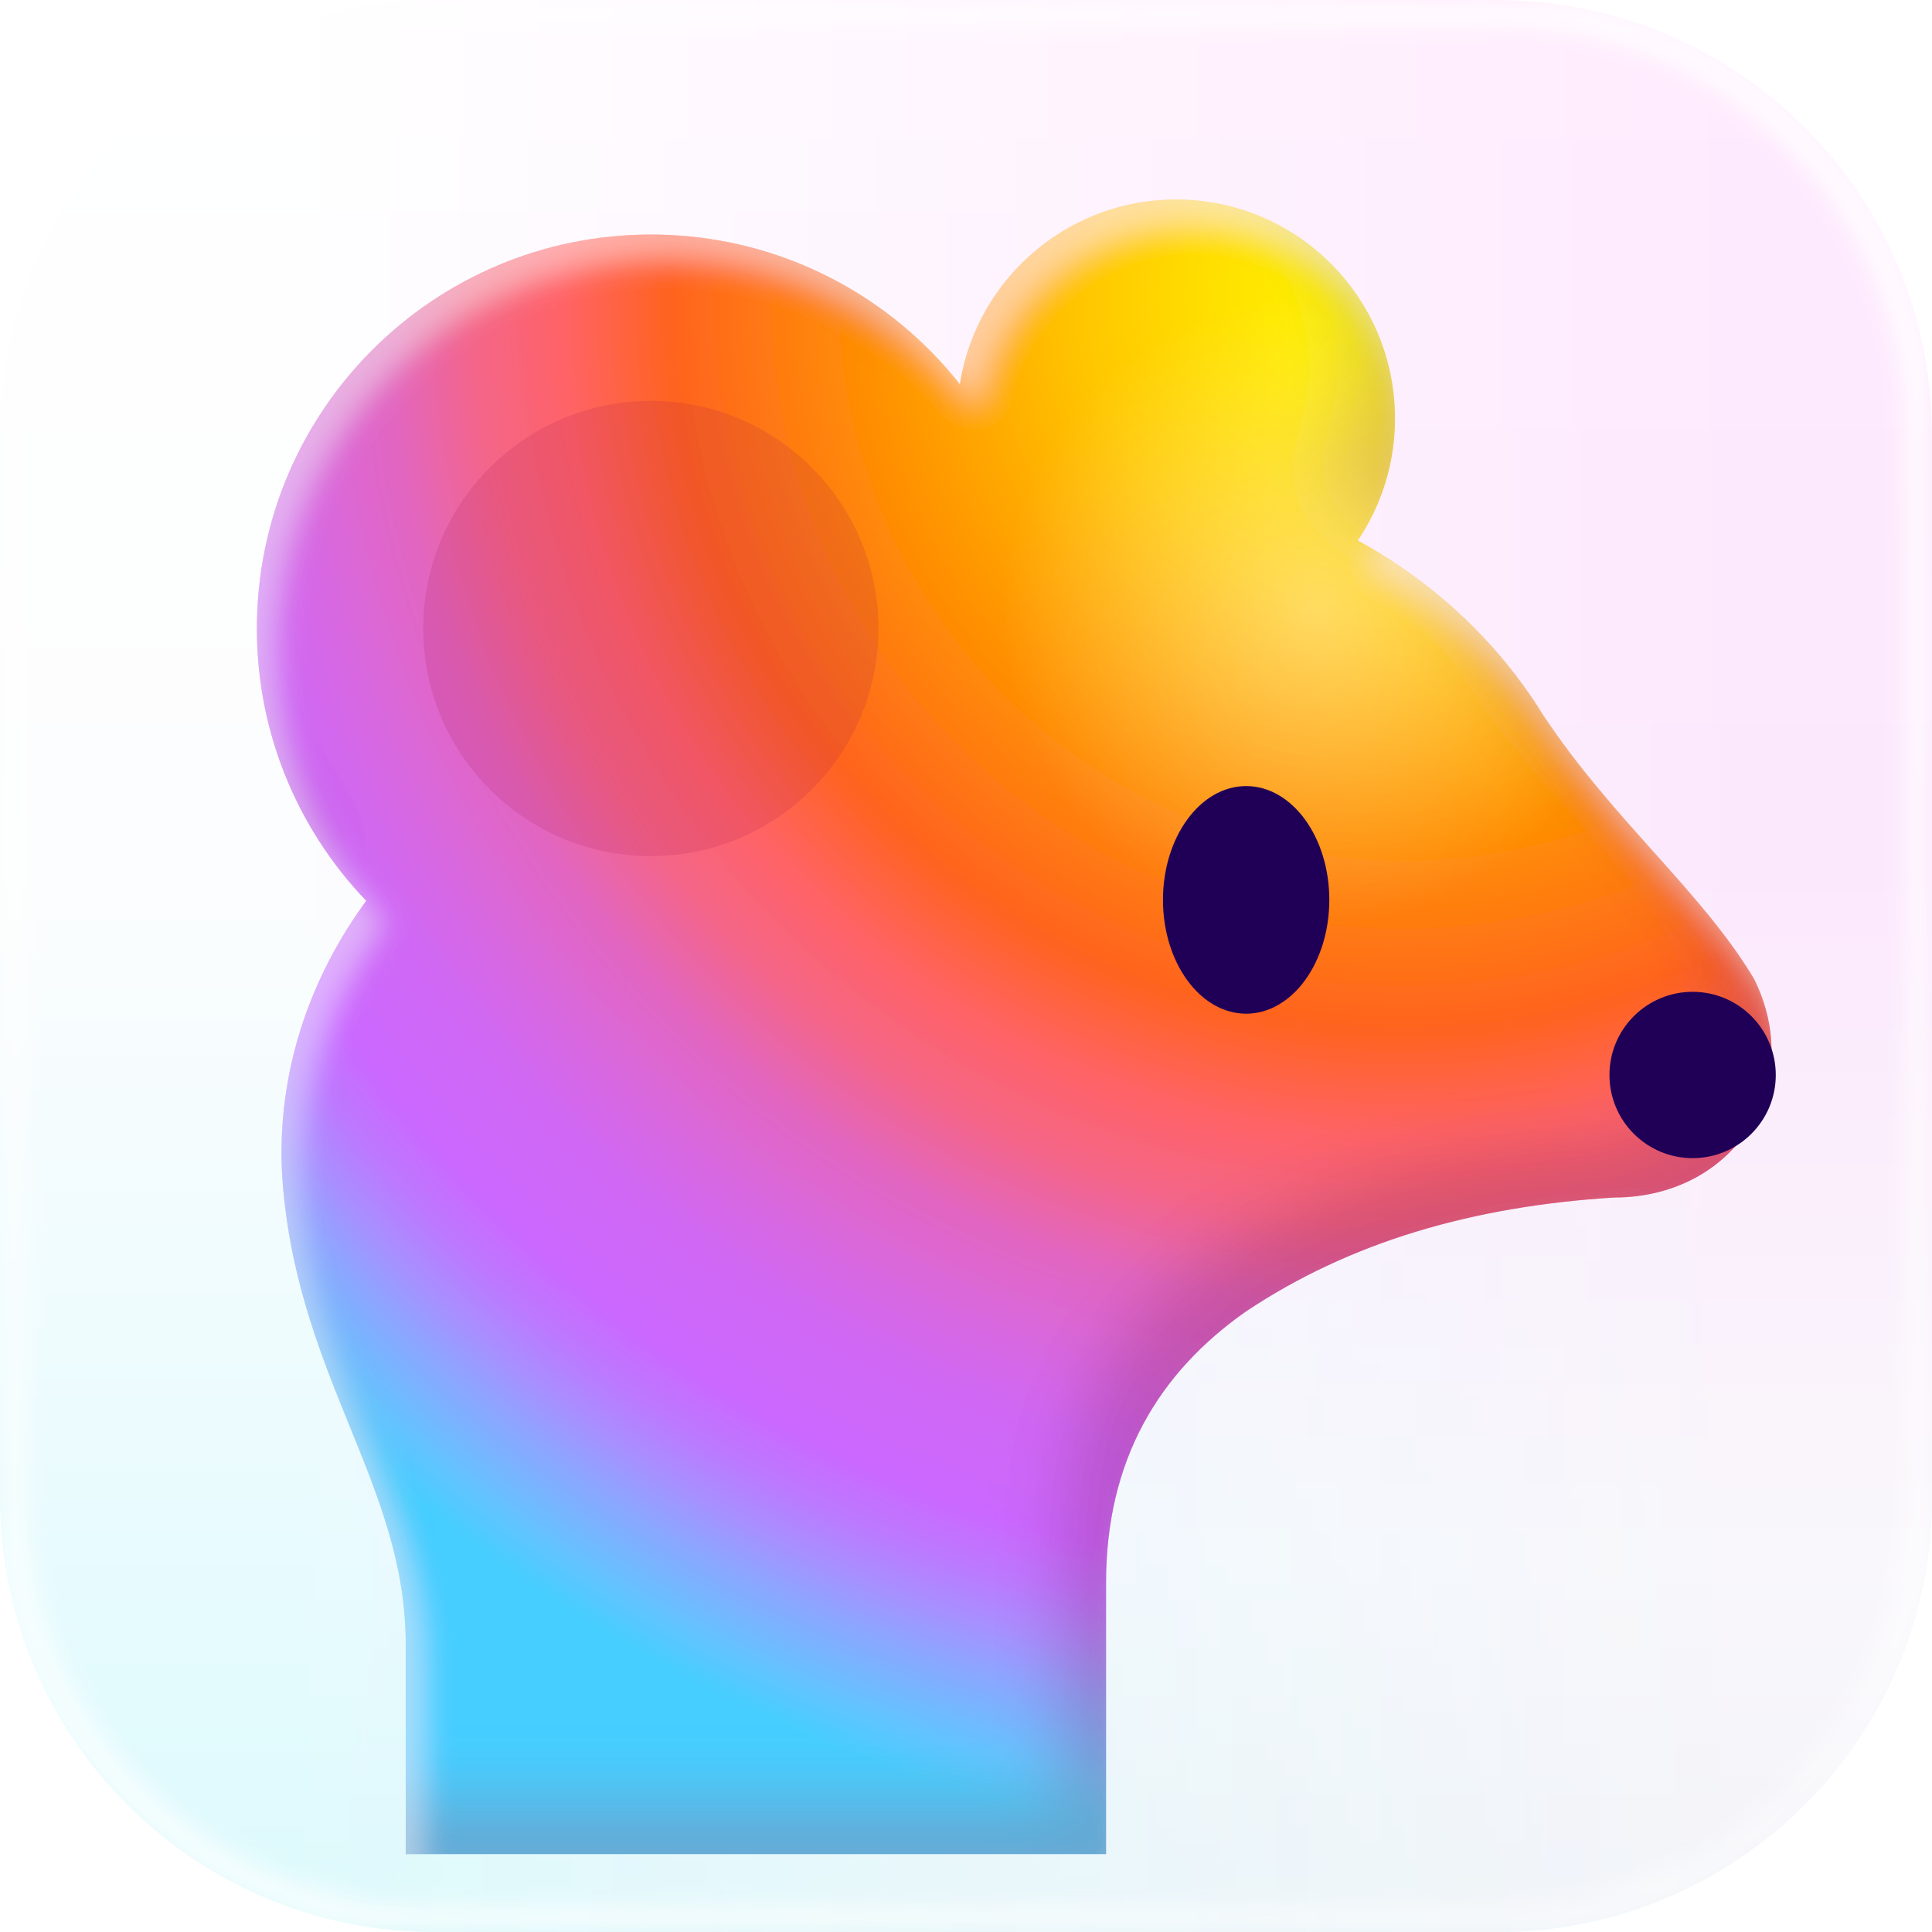
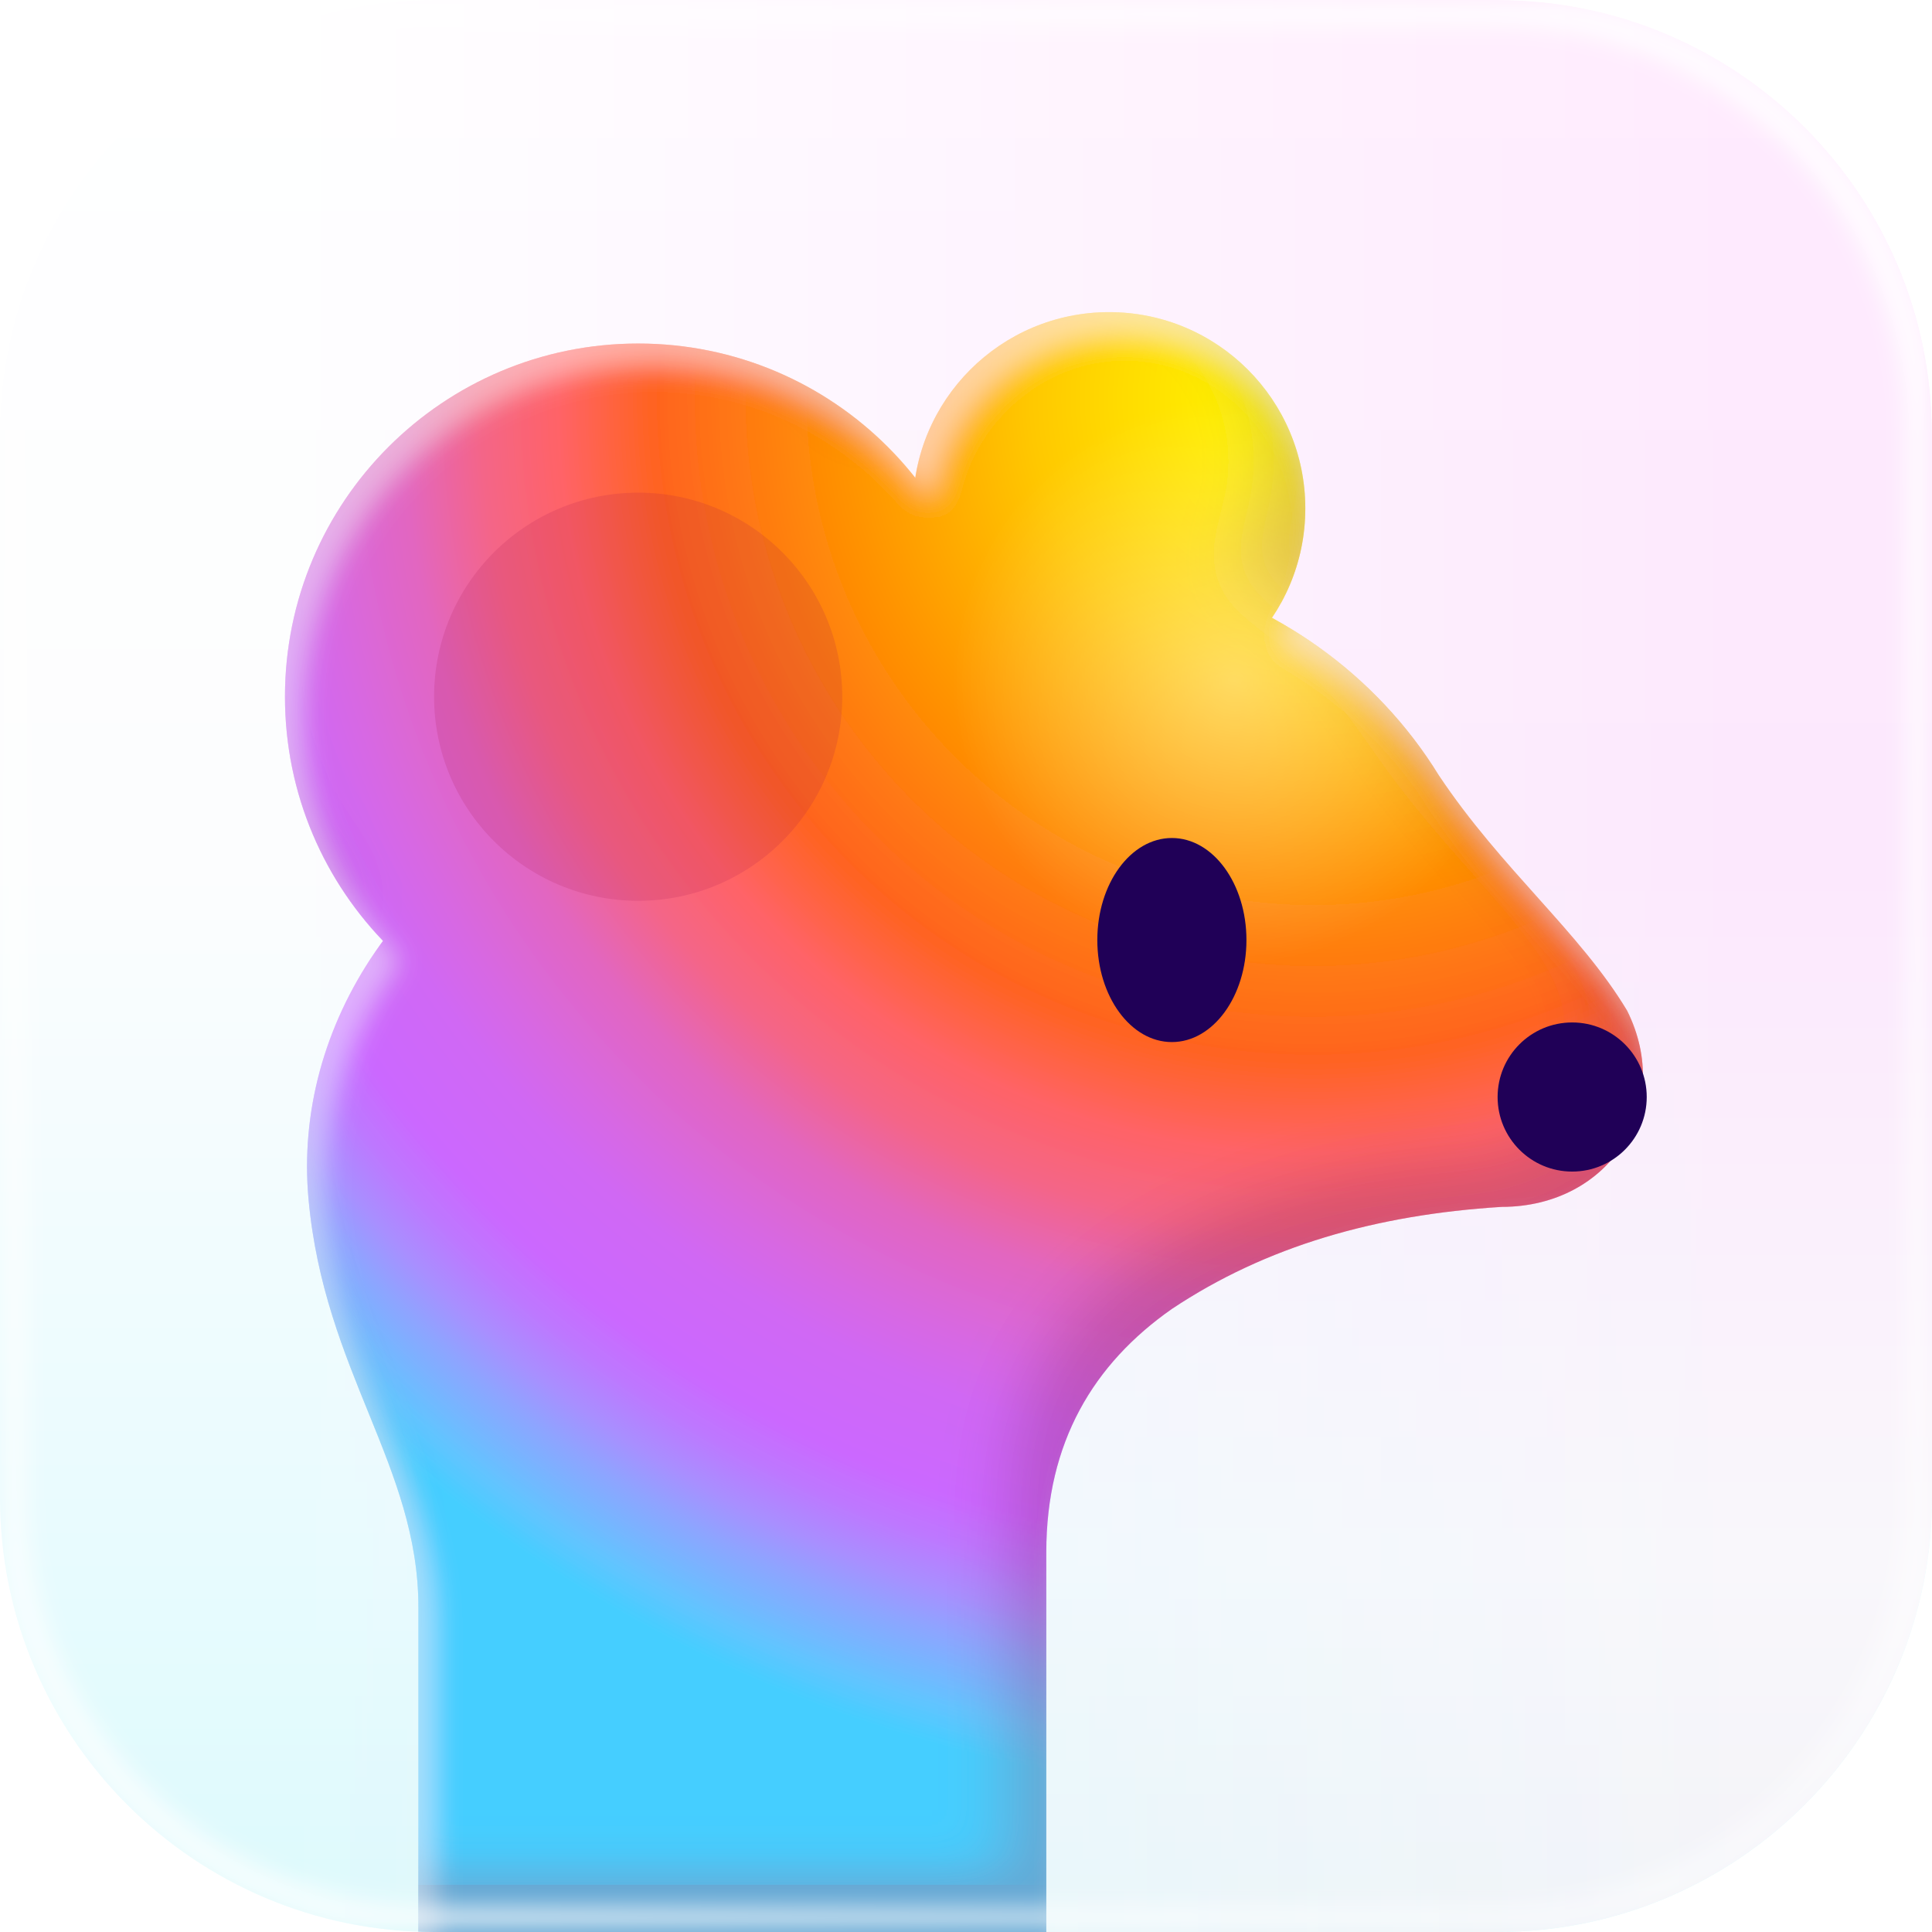
<svg xmlns="http://www.w3.org/2000/svg" width="256" height="256" viewBox="0 0 256 256">
  <style>.l0{stop-color:#ffffff}.l1{stop-color:#fcfdfe}.l2{stop-color:#e8fbfe}.l3{stop-color:#dcfafc}.r0{stop-color:#ffebfe}.r1{stop-color:#fce8fd}.r2{stop-color:#f9f7fb}.r3{stop-color:#f3f3f8}.w0{stop-color:#2ebaff}.w1{stop-color:#9c82ff}.w2{stop-color:#f0659b}.w3{stop-color:#ff8a4c}.w4{stop-color:#ffb040}.p0{stop-color:#ffffff}.p1{stop-color:#fdfbff}.pill{opacity:0.94}.under{fill:#e8fbfe}.rim{stroke-opacity:0.9}.edge{stop-color:#ffffff}.edge-wrap{opacity:1}.lift{flood-opacity:0.14}@media (prefers-color-scheme:dark){.l0{stop-color:#4f2888}.l1{stop-color:#22357a}.l2{stop-color:#124678}.l3{stop-color:#0f4a76}.r0{stop-color:#5d1f6d}.r1{stop-color:#4b167b}.r2{stop-color:#371577}.r3{stop-color:#1c2a74}.w0{stop-color:#8ab0da}.w1{stop-color:#88a4d2}.w2{stop-color:#8698cb}.w3{stop-color:#848bc2}.w4{stop-color:#827eb8}.p0{stop-color:#10315c}.p1{stop-color:#33245c}.pill{opacity:0.86}.under{fill:#124678}.rim{stroke-opacity:0.26}.edge{stop-color:#9fc4ff}.edge-wrap{opacity:0.3}.lift{flood-opacity:0.4}}</style>
  <defs>
    <linearGradient id="l" x1="0" y1="0" x2="0" y2="1">
      <stop class="l0" offset="0" />
      <stop class="l1" offset="0.45" />
      <stop class="l2" offset="0.8" />
      <stop class="l3" offset="1" />
    </linearGradient>
    <linearGradient id="r" x1="0" y1="0" x2="0" y2="1">
      <stop class="r0" offset="0" />
      <stop class="r1" offset="0.45" />
      <stop class="r2" offset="0.8" />
      <stop class="r3" offset="1" />
    </linearGradient>
    <linearGradient id="f" x1="0.15" x2="0.9">
      <stop offset="0" stop-color="#fff" stop-opacity="0" />
      <stop offset="1" stop-color="#fff" />
    </linearGradient>
    <mask id="m">
      <rect width="256" height="256" fill="url(#f)" />
    </mask>
    <radialGradient id="g" gradientUnits="userSpaceOnUse" cx="186" cy="38" r="178">
      <stop offset="0.000" stop-color="#ffff00" />
      <stop offset="0.135" stop-color="#ffdc01" />
      <stop offset="0.202" stop-color="#ffc803" />
      <stop offset="0.270" stop-color="#ffad00" />
      <stop offset="0.337" stop-color="#ff9300" />
      <stop offset="0.404" stop-color="#ff7b11" />
      <stop offset="0.472" stop-color="#ff6320" />
      <stop offset="0.539" stop-color="#ff6466" />
      <stop offset="0.596" stop-color="#f46588" />
      <stop offset="0.652" stop-color="#e266c0" />
      <stop offset="0.719" stop-color="#d767e3" />
      <stop offset="0.758" stop-color="#d068f4" />
      <stop offset="0.826" stop-color="#cb68ff" />
      <stop offset="0.860" stop-color="#bd78ff" />
      <stop offset="0.893" stop-color="#a88fff" />
      <stop offset="0.921" stop-color="#8ea4ff" />
      <stop offset="0.972" stop-color="#62c4ff" />
      <stop offset="1.000" stop-color="#45ceff" />
    </radialGradient>
    <radialGradient id="s" gradientUnits="userSpaceOnUse" cx="176" cy="74" r="36">
      <stop offset="0" stop-color="#fff" stop-opacity="0.38" />
      <stop offset="1" stop-color="#fff" stop-opacity="0" />
    </radialGradient>
    <linearGradient id="p" x1="0" x2="1">
      <stop class="p0" offset="0" />
      <stop class="p1" offset="1" />
    </linearGradient>
    <linearGradient id="e" x1="0" y1="0" x2="0" y2="1">
      <stop class="edge" offset="0" />
      <stop class="edge" offset="0.5" stop-opacity="0.1" />
      <stop class="edge" offset="1" stop-opacity="0.5" />
    </linearGradient>
    <linearGradient id="w" gradientUnits="userSpaceOnUse" x1="0" x2="87">
      <stop class="w0" offset="0" />
      <stop class="w1" offset="0.3" />
      <stop class="w2" offset="0.55" />
      <stop class="w3" offset="0.8" />
      <stop class="w4" offset="1" />
    </linearGradient>
    <linearGradient id="k" x1="0" y1="1" x2="1" y2="0">
      <stop offset="0" stop-color="#fff" stop-opacity="0.8" />
      <stop offset="0.5" stop-color="#fff" stop-opacity="0.45" />
      <stop offset="1" stop-color="#fff" />
    </linearGradient>
    <filter id="n" x="-5%" y="-5%" width="110%" height="110%">
      <feGaussianBlur stdDeviation="1.4" />
    </filter>
    <filter id="b" x="-20%" y="-20%" width="140%" height="140%">
      <feGaussianBlur stdDeviation="7" />
    </filter>
    <filter id="d" x="-20%" y="-30%" width="140%" height="180%">
      <feDropShadow class="lift" dx="0" dy="4" stdDeviation="5" flood-color="#0a0030" />
    </filter>
    <filter id="v" x="-10%" y="-10%" width="120%" height="120%">
      <feGaussianBlur in="SourceAlpha" stdDeviation="4" result="b" />
      <feGaussianBlur in="SourceAlpha" stdDeviation="1.6" result="t" />
      <feOffset in="b" dx="-5" dy="-6" result="o1" />
      <feComposite in="SourceAlpha" in2="o1" operator="out" result="e1" />
      <feFlood flood-color="#8a0a3c" flood-opacity="0.36" />
      <feComposite in2="e1" operator="in" result="shade" />
      <feOffset in="t" dx="2" dy="2.5" result="o2" />
      <feComposite in="SourceAlpha" in2="o2" operator="out" result="e2" />
      <feFlood flood-color="#fff" flood-opacity="0.34" />
      <feComposite in2="e2" operator="in" result="light" />
      <feMerge>
        <feMergeNode in="SourceGraphic" />
        <feMergeNode in="shade" />
        <feMergeNode in="light" />
      </feMerge>
    </filter>
    <clipPath id="plate">
      <rect width="256" height="256" rx="57.6" />
    </clipPath>
    <clipPath id="c">
      <circle cx="100" cy="76" r="45" />
      <circle cx="160" cy="52" r="25" />
-       <path d="M124 68C150 50 186 60 202 86C210 98 220 106 226 116C232 128 224 141 210 141C194 142 180 146 168 154C158 161 152 171 152 185L152 216L72 216L72 192C72 174 60 162 58 140C56 118 70 96 96 86Z" />
+       <path d="M124 68C150 50 186 60 202 86C210 98 220 106 226 116C232 128 224 141 210 141C194 142 180 146 168 154C158 161 152 171 152 185L152 300L72 300L72 192C72 174 60 162 58 140C56 118 70 96 96 86Z" />
    </clipPath>
    <clipPath id="pc">
      <rect x="56" y="188" width="144" height="50" rx="25" />
    </clipPath>
  </defs>
  <g clip-path="url(#plate)">
    <rect width="256" height="256" fill="url(#l)" />
    <rect width="256" height="256" fill="url(#r)" mask="url(#m)" />
-     <g transform="translate(128 132) scale(1.16) translate(-136 -118)">
+     <g transform="translate(122 136) scale(1.04) translate(-136 -118)">
      <g fill="url(#g)" filter="url(#v)">
        <circle cx="100" cy="76" r="45" />
        <circle cx="160" cy="52" r="25" />
-         <path d="M124 68C150 50 186 60 202 86C210 98 220 106 226 116C232 128 224 141 210 141C194 142 180 146 168 154C158 161 152 171 152 185L152 216L72 216L72 192C72 174 60 162 58 140C56 118 70 96 96 86Z" />
+         <path d="M124 68C150 50 186 60 202 86C210 98 220 106 226 116C232 128 224 141 210 141C194 142 180 146 168 154C158 161 152 171 152 185L152 300L72 300L72 192C72 174 60 162 58 140C56 118 70 96 96 86Z" />
      </g>
      <circle cx="100" cy="76" r="26" fill="#a3104e" opacity="0.16" />
      <rect width="256" height="256" fill="url(#s)" clip-path="url(#c)" />
      <ellipse cx="168" cy="107" rx="9.5" ry="13" fill="#200057" />
      <circle cx="219" cy="127" r="9.5" fill="#200057" />
    </g>
    <rect class="rim" x="1.5" y="1.5" width="253" height="253" rx="56.1" fill="none" stroke="url(#k)" stroke-width="4" filter="url(#n)" />
  </g>
</svg>
